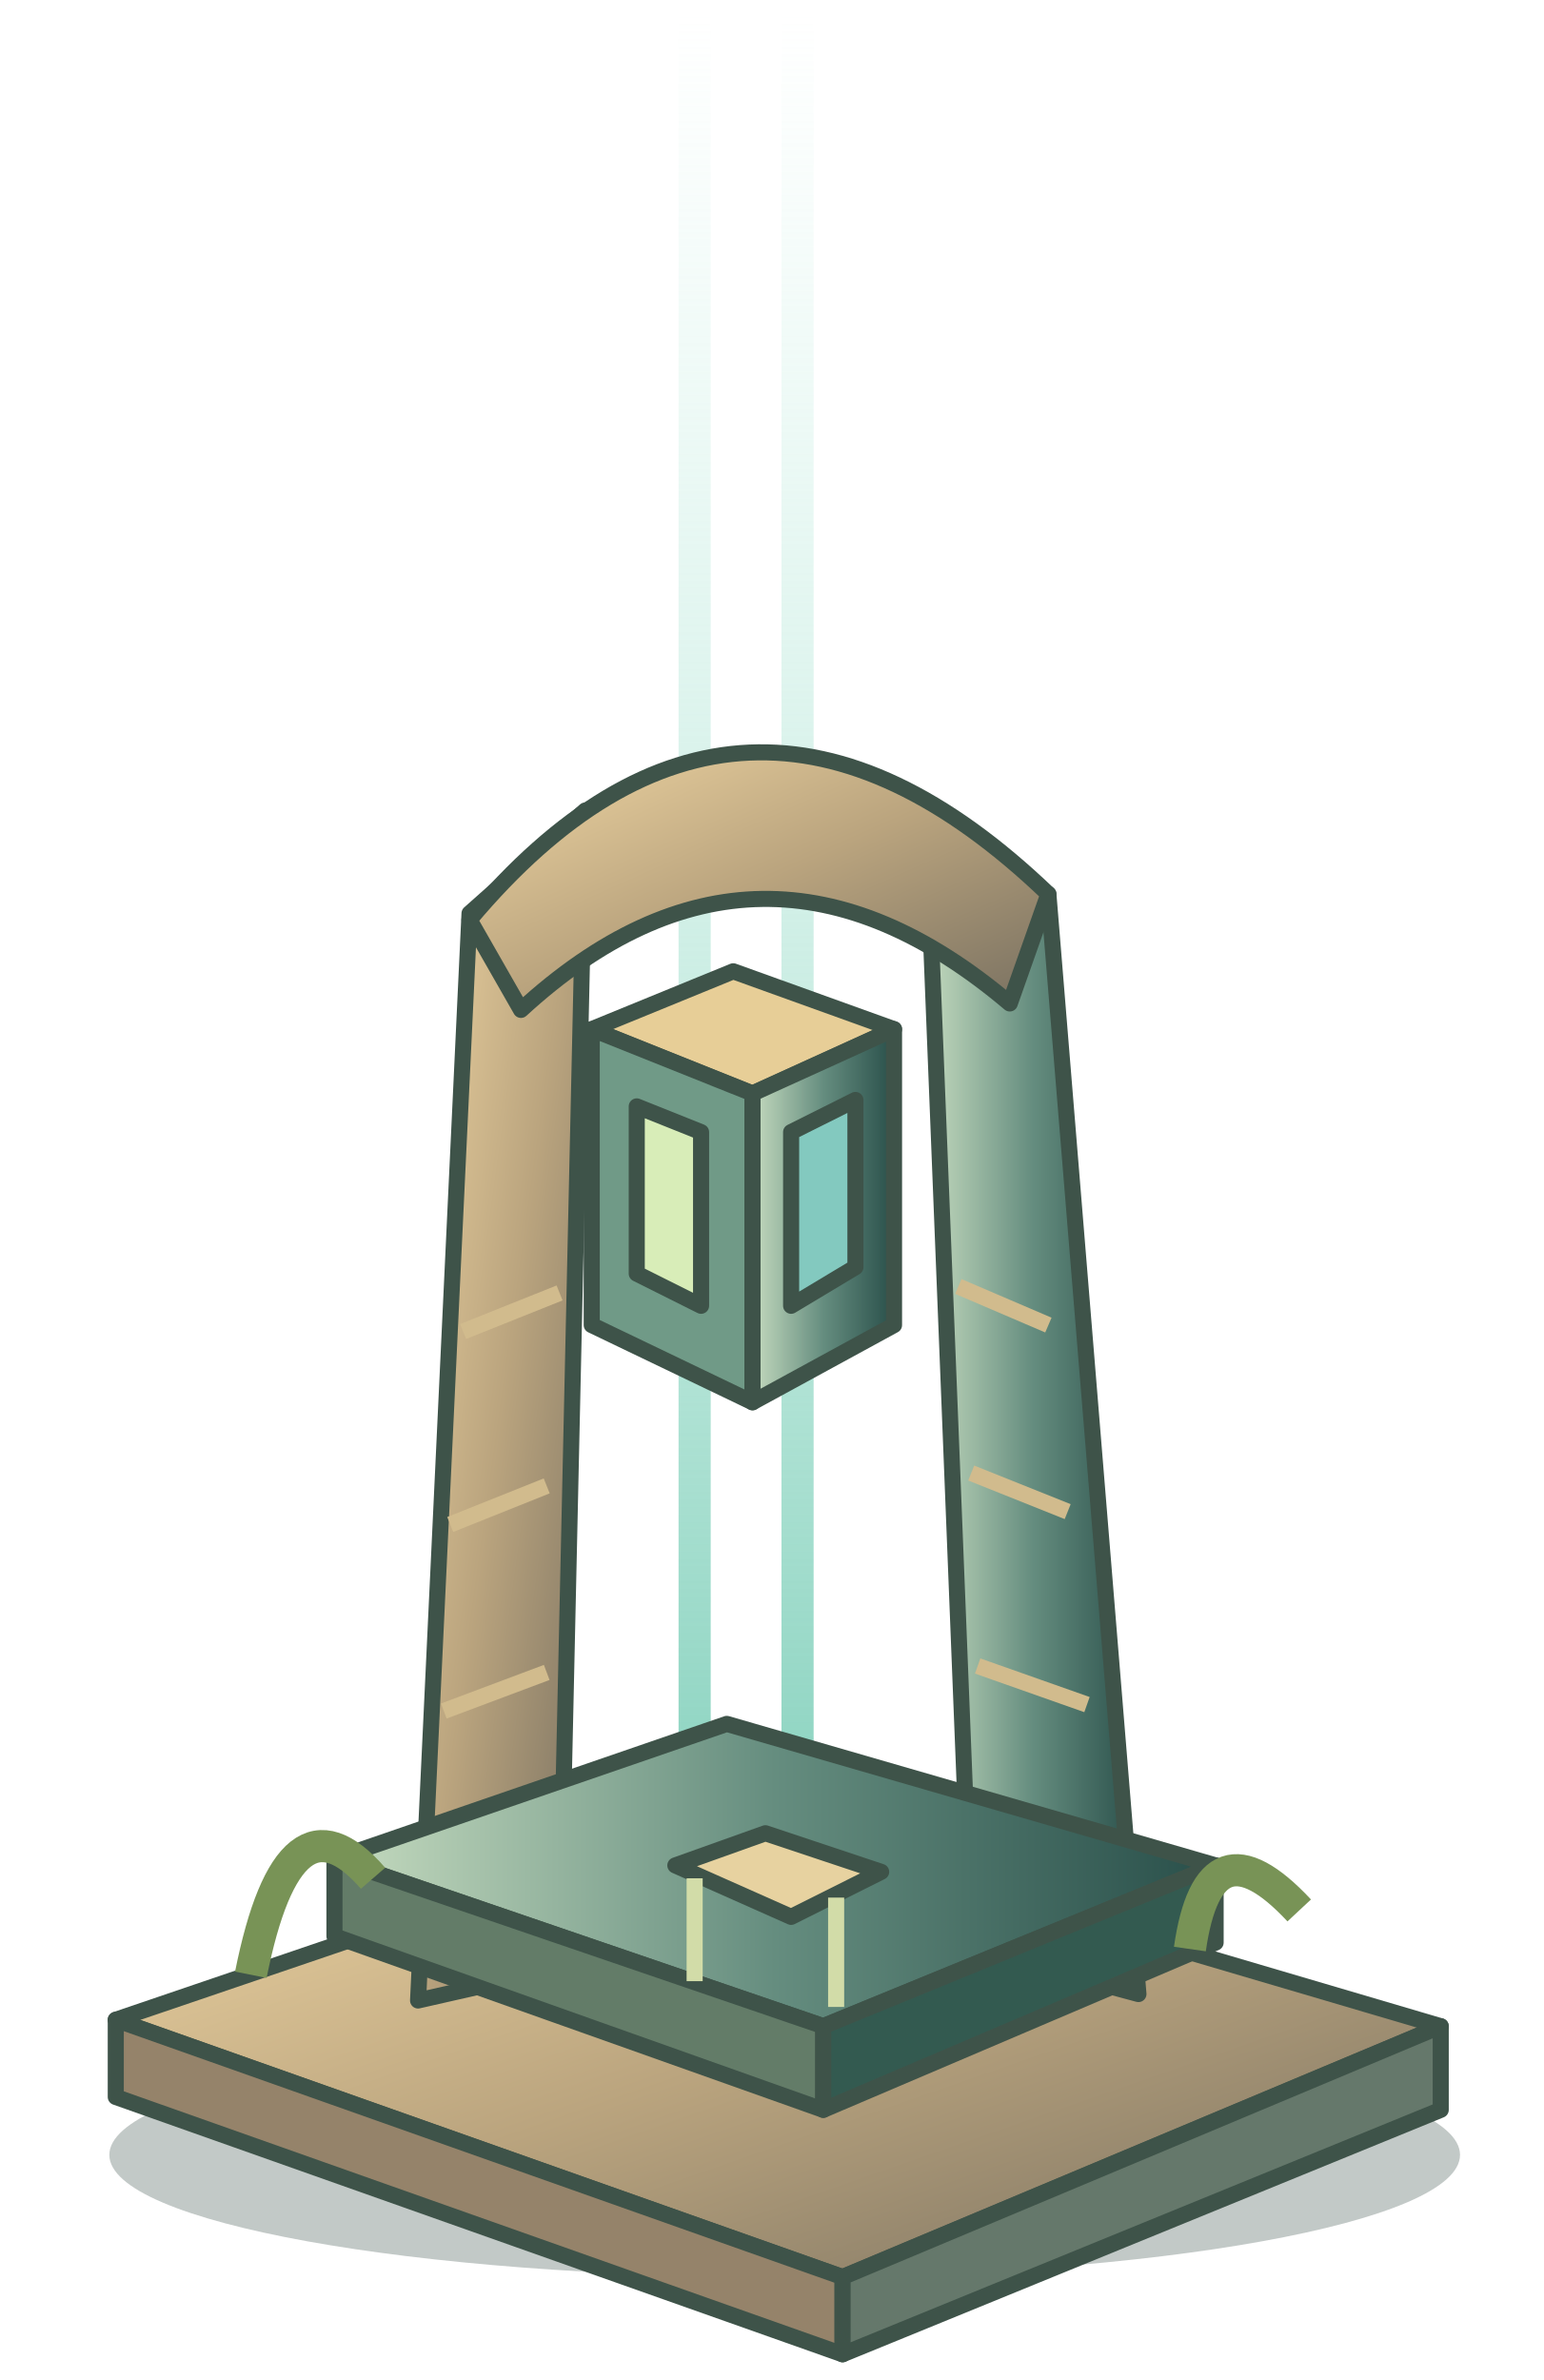
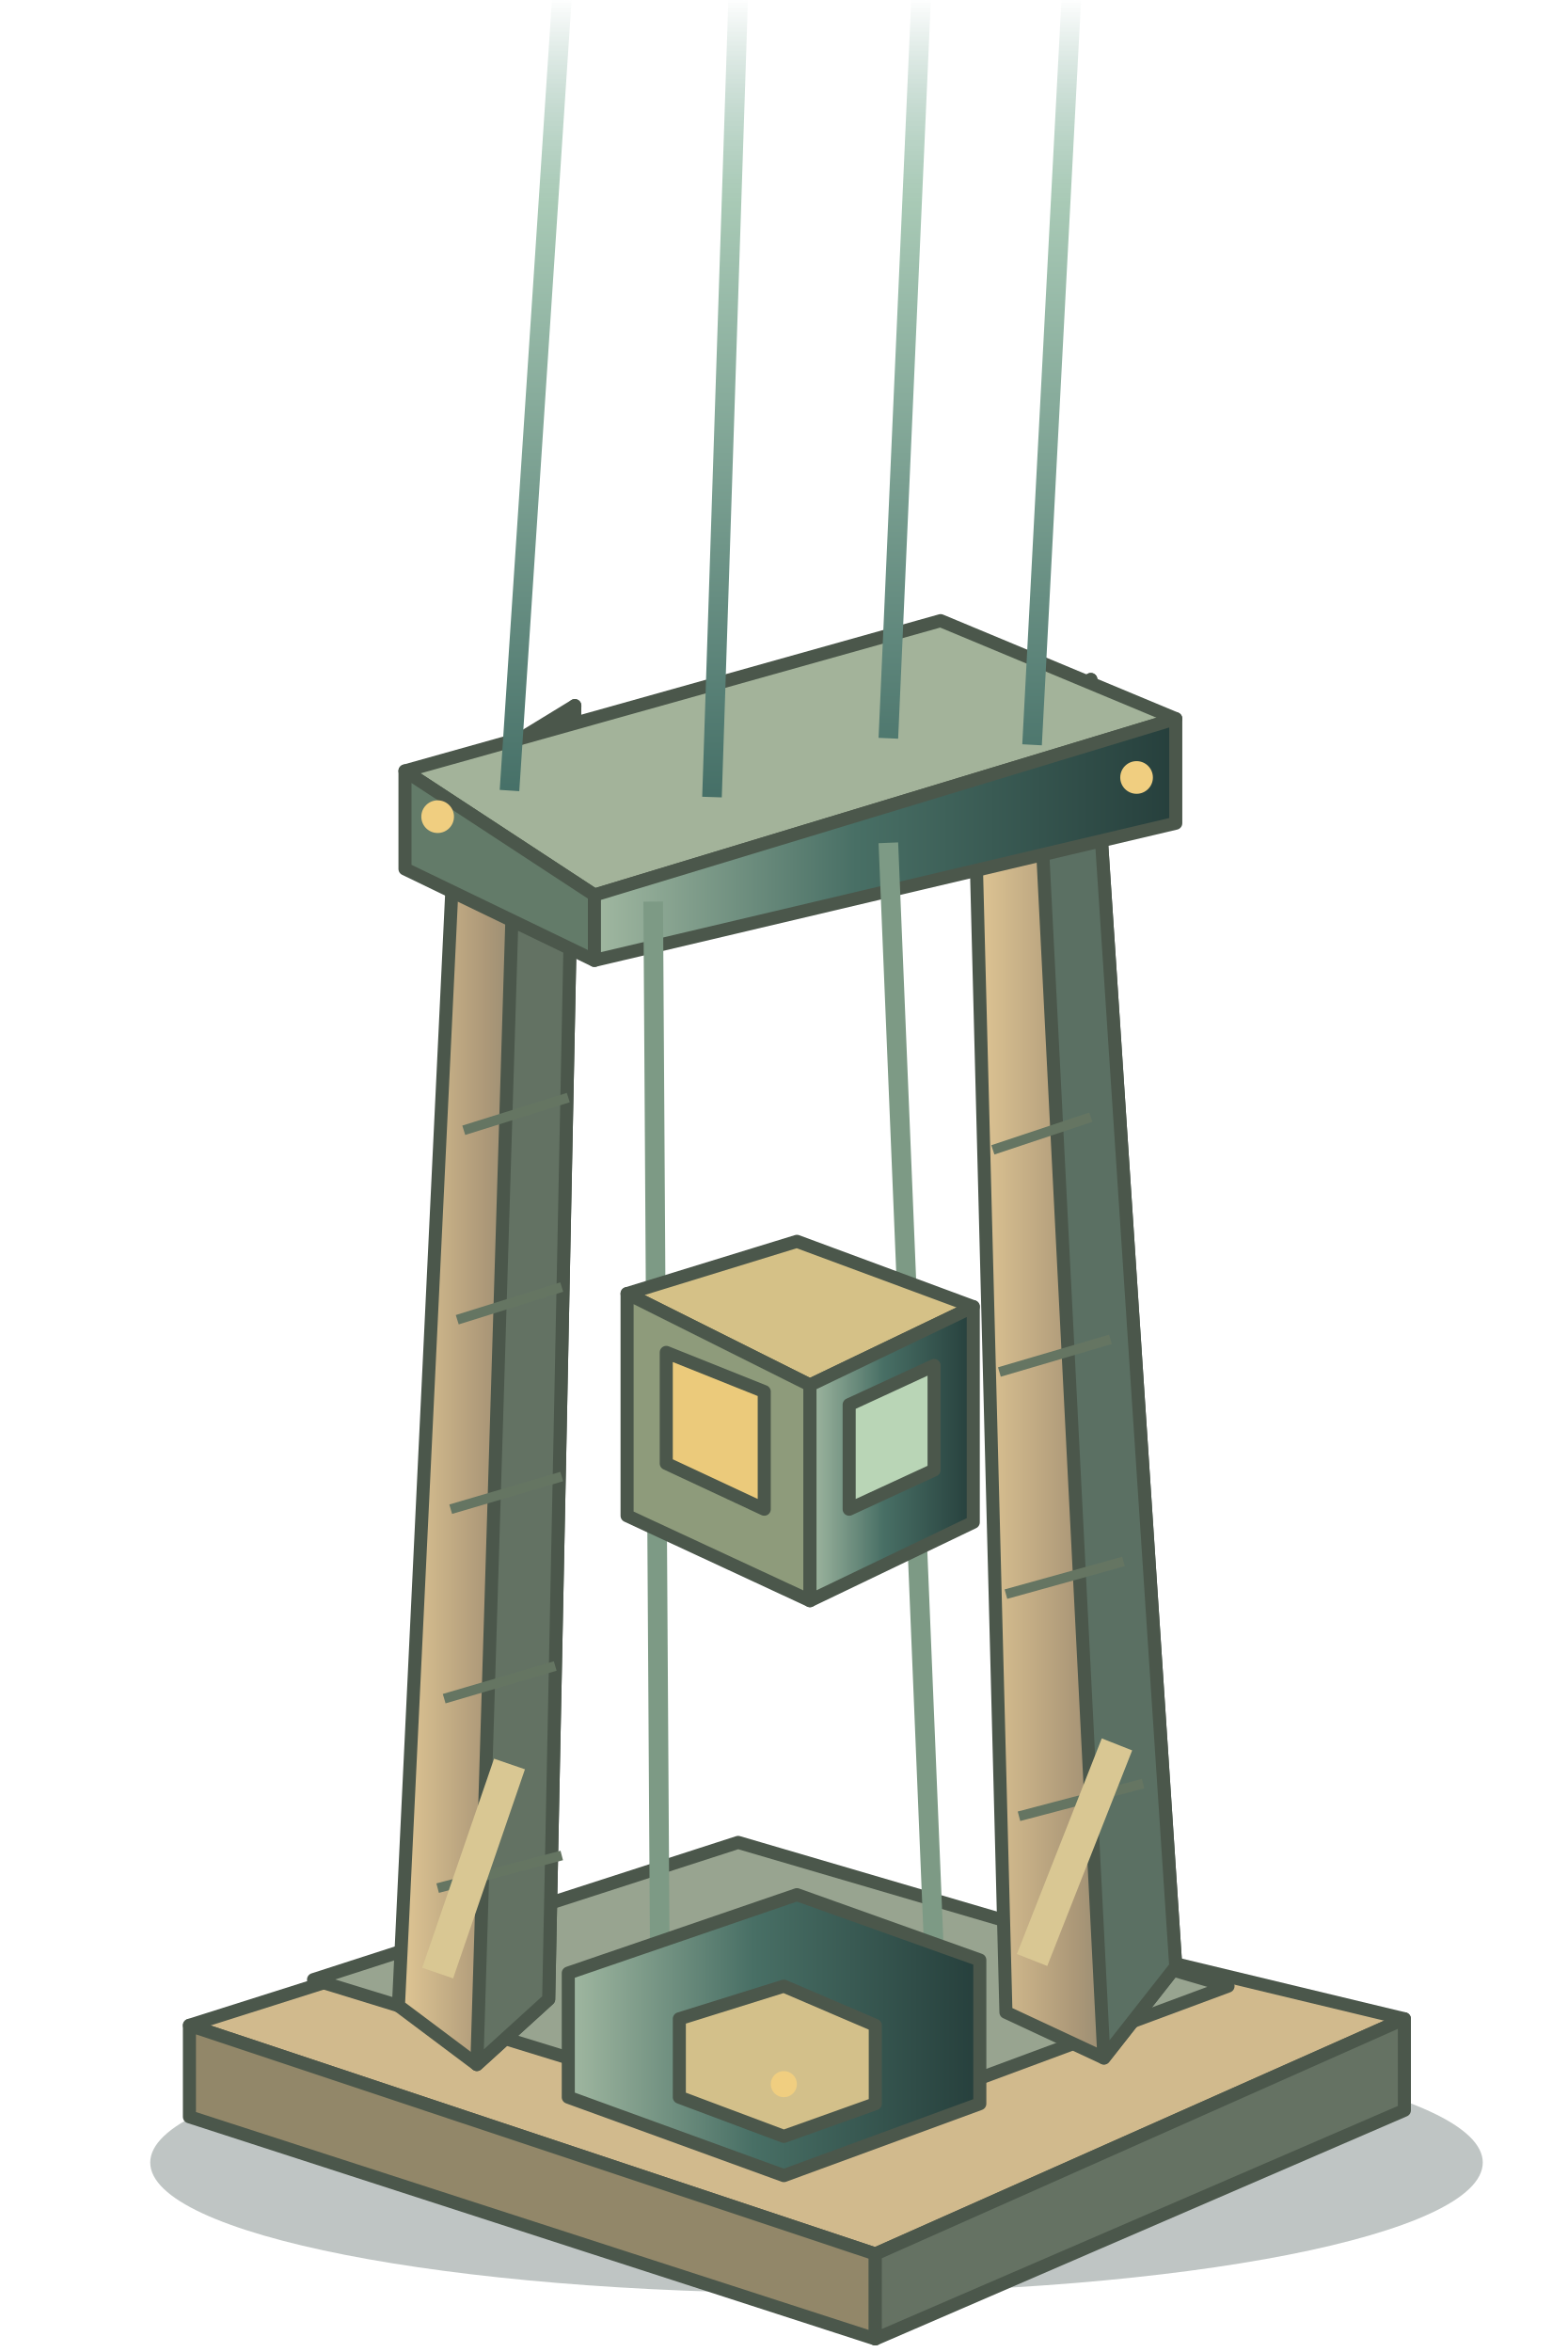
- <svg xmlns="http://www.w3.org/2000/svg" viewBox="0 0 240 370">
+ <svg xmlns="http://www.w3.org/2000/svg" viewBox="0 0 240 360">
  <defs>
-     <linearGradient id="stone" x2="1" y2="1">
-       <stop stop-color="#f0d6a3" />
-       <stop offset=".5" stop-color="#baa47e" />
-       <stop offset="1" stop-color="#776f60" />
+     <linearGradient id="stone">
+       <stop stop-color="#e1c795" />
+       <stop offset=".5" stop-color="#ac9878" />
+       <stop offset="1" stop-color="#6e756a" />
    </linearGradient>
    <linearGradient id="metal">
-       <stop stop-color="#c5dbbf" />
-       <stop offset=".5" stop-color="#658d7f" />
-       <stop offset="1" stop-color="#294f4a" />
+       <stop stop-color="#a1b8a1" />
+       <stop offset=".45" stop-color="#486f65" />
+       <stop offset="1" stop-color="#263f3c" />
    </linearGradient>
-     <linearGradient id="sky" x2="0" y2="1">
-       <stop stop-color="#b5ebda" stop-opacity="0" />
-       <stop offset="1" stop-color="#84d0bc" />
+     <linearGradient id="cable" x2="0" y2="1">
+       <stop stop-color="#7eac9c" stop-opacity="0" />
+       <stop offset=".25" stop-color="#a9cab6" />
+       <stop offset="1" stop-color="#456f67" />
    </linearGradient>
  </defs>
-   <ellipse cx="122" cy="335" rx="105" ry="19" fill="#253c35" opacity=".28" />
-   <g stroke="#3e5349" stroke-width="2.5" stroke-linejoin="round">
-     <path d="M18 314 112 282 224 315 131 354Z" fill="url(#stone)" />
-     <path d="M18 314V326L131 366V354Z" fill="#95836a" />
-     <path d="M131 354 224 315V328L131 366Z" fill="#65786b" />
-     <path d="M108 295V0M124 298V0" stroke="url(#sky)" stroke-width="5" />
-     <path d="M65 311 73 142 91 126 87 306Z" fill="url(#stone)" />
-     <path d="M151 303 144 127 163 139 177 310Z" fill="url(#metal)" />
-     <path d="M73 143Q115 93 163 139L157 156Q118 123 81 157Z" fill="url(#stone)" />
-     <path d="M92 160 114 151 139 160 117 170Z" fill="#e7ce97" />
-     <path d="M92 160V206L117 218V170Z" fill="#709a87" />
-     <path d="M117 170 139 160V206L117 218Z" fill="url(#metal)" />
-     <path d="M99 172V198L109 203V176Z" fill="#d8edb8" />
-     <path d="M123 176 133 171V197L123 203Z" fill="#83c9bf" />
-     <path d="M52 289 113 268 189 290 128 315Z" fill="url(#metal)" />
-     <path d="M52 289V301L128 328V315Z" fill="#637c68" />
-     <path d="M128 315 189 290V302L128 328Z" fill="#335a50" />
-     <path d="M69 266 85 260M70 237 85 231M72 207 87 201M152 259 169 265M151 229 166 235M149 200 163 206" fill="none" stroke="#d1bb8d" />
-     <path d="M105 290 119 285 137 291 123 298Z" fill="#e7d2a0" />
-     <path d="M108 292V308M130 295V312" stroke="#d2dca8" />
-     <path d="M39 307Q45 277 58 292M185 303Q188 282 202 297" fill="none" stroke="#789356" stroke-width="5" />
+   <ellipse cx="125" cy="331" rx="102" ry="20" fill="#293e38" opacity=".3" />
+   <g stroke="#4b574b" stroke-width="2" stroke-linejoin="round">
+     <path d="M29 310 111 284 215 309 134 345Z" fill="#d1ba8d" />
+     <path d="M29 310V324L134 358V345Z" fill="#928769" />
+     <path d="M134 345 215 309V323L134 358Z" fill="#657263" />
+     <path d="M48 303 113 282 188 304 126 327Z" fill="#98a490" />
+     <path d="M61 307 70 119 88 108 84 306 73 316Z" fill="url(#stone)" />
+     <path d="M73 316 84 306 88 108 79 120Z" fill="#637263" />
+     <path d="M154 308 149 114 167 104 180 301 169 315Z" fill="url(#stone)" />
+     <path d="M169 315 180 301 167 104 159 118Z" fill="#5b7063" />
+     <path d="M62 118 144 95 180 110 91 137Z" fill="#a3b39a" />
+     <path d="M62 118V133L91 147V137Z" fill="#637b69" />
+     <path d="M91 137 180 110V126L91 147Z" fill="url(#metal)" />
+     <path d="M100 138 101 298M136 129 143 299" fill="none" stroke="#7d9a85" stroke-width="3" />
+     <path d="M96 198 122 190 149 200 124 212Z" fill="#d5c187" />
+     <path d="M96 198V232L124 245V212Z" fill="#8e9b7b" />
+     <path d="M124 212 149 200V233L124 245Z" fill="url(#metal)" />
+     <path d="M102 207V224L117 231V213Z" fill="#ebca7b" />
+     <path d="M130 215 143 209V225L130 231Z" fill="#b9d5b6" />
+     <path d="M67 289 86 284M68 260 85 255M69 231 86 226M70 202 86 197M71 173 87 168M156 278 175 273M154 244 172 239M153 210 170 205M152 176 167 171" fill="none" stroke="#657562" stroke-width="1.5" />
+     <path d="M67 302 78 270M158 300 171 267" stroke="#d9c793" stroke-width="5" />
+     <path d="M87 302 122 290 150 300V322L120 333 87 321Z" fill="url(#metal)" />
+     <path d="M104 309 120 304 134 310V322L120 327 104 321Z" fill="#d3c08a" />
+   </g>
+   <path d="M78 121 86 0M158 114 164 0M109 122 113 0M136 113 141 0" fill="none" stroke="url(#cable)" stroke-width="3" />
+   <g fill="#f0ce80">
+     <circle cx="67" cy="125" r="2.5" />
+     <circle cx="174" cy="119" r="2.5" />
+     <circle cx="120" cy="319" r="2" />
  </g>
</svg>
